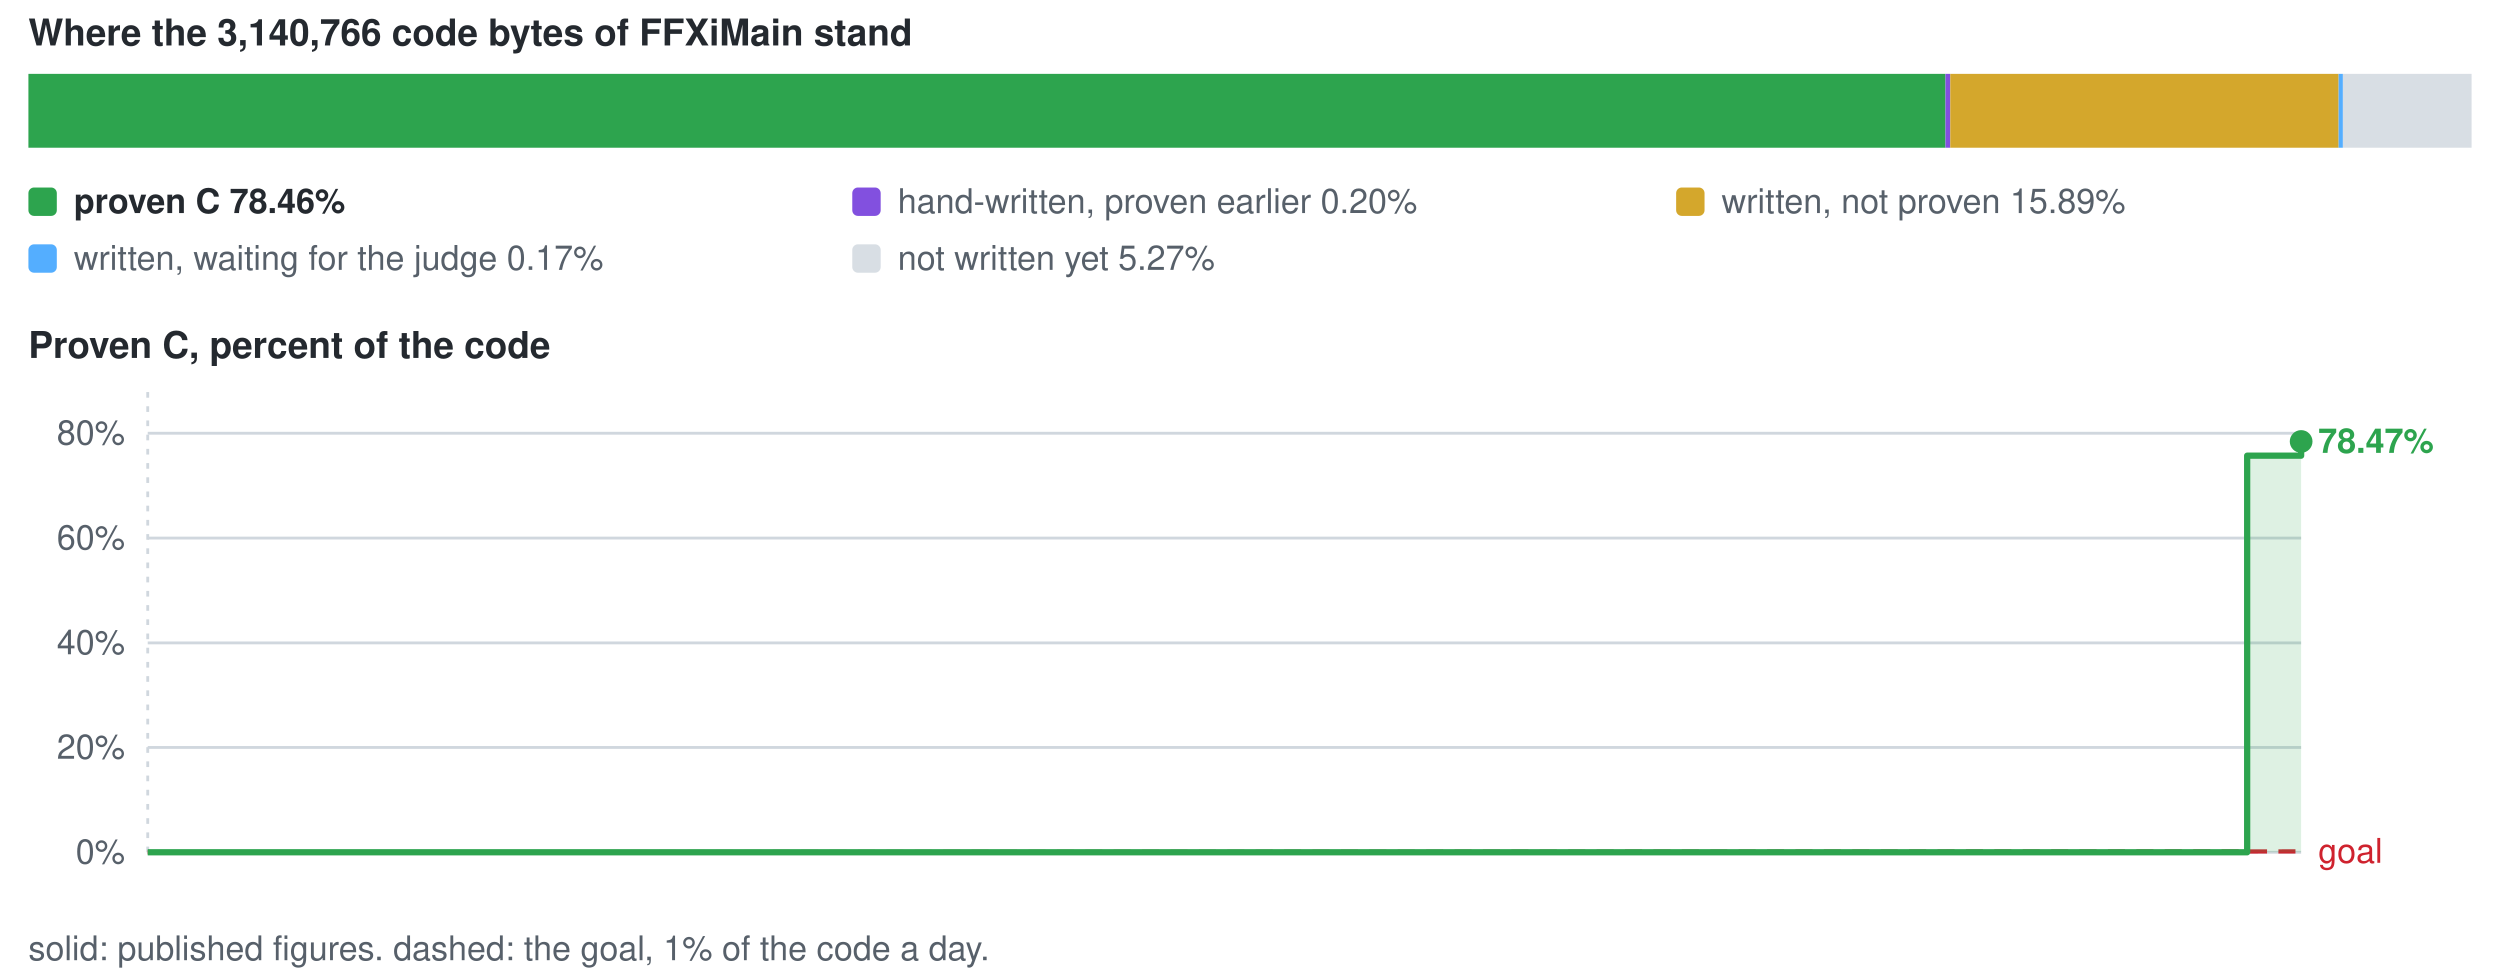
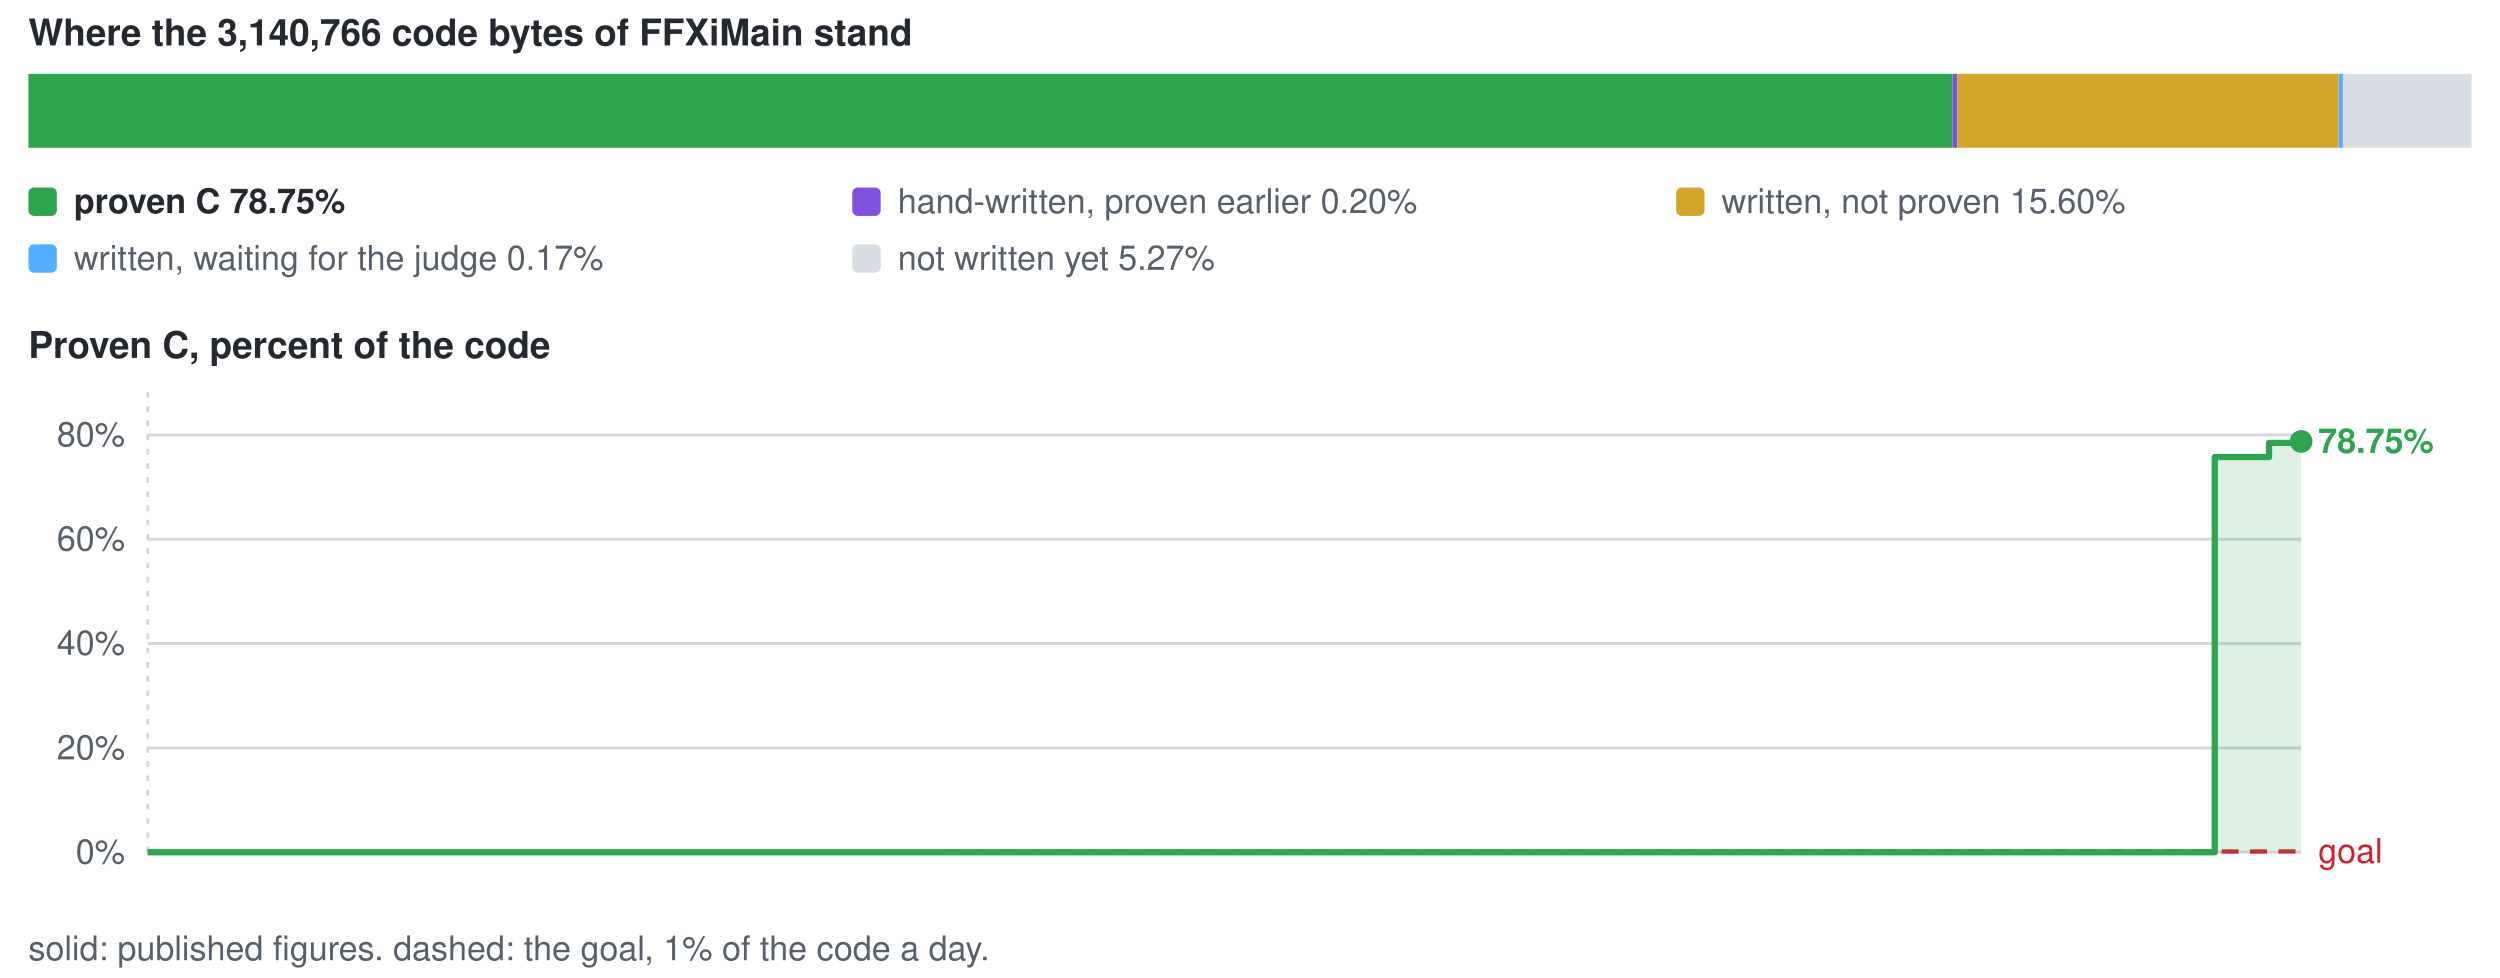
<svg xmlns="http://www.w3.org/2000/svg" viewBox="0 0 880 344" width="880" height="344" role="img" aria-label="conversion progress">
  <style>text{font-family:-apple-system,BlinkMacSystemFont,'Segoe UI',Helvetica,Arial,sans-serif;font-size:12px;fill:#57606a}.s{fill:#24292f;font-weight:600}.b{font-size:13px}</style>
  <text x="10" y="16" class="s b">Where the 3,140,766 code bytes of FFXiMain stand</text>
-   <rect x="10.0" y="26" width="674.8" height="26" fill="#2da44e" />
-   <rect x="684.8" y="26" width="1.7" height="26" fill="#8250df" />
-   <rect x="686.5" y="26" width="136.7" height="26" fill="#d4a72c" />
+   <rect x="10.0" y="26" width="677.3" height="26" fill="#2da44e" />
+   <rect x="687.3" y="26" width="1.7" height="26" fill="#8250df" />
+   <rect x="689.0" y="26" width="134.2" height="26" fill="#d4a72c" />
  <rect x="823.2" y="26" width="1.5" height="26" fill="#54aeff" />
  <rect x="824.7" y="26" width="45.3" height="26" fill="#d8dee4" />
  <rect x="10" y="66" width="10" height="10" rx="2" fill="#2da44e" />
-   <text x="26" y="75" class="s">proven C 78.46%</text>
+   <text x="26" y="75" class="s">proven C 78.75%</text>
  <rect x="300" y="66" width="10" height="10" rx="2" fill="#8250df" />
  <text x="316" y="75">hand-written, proven earlier 0.20%</text>
  <rect x="590" y="66" width="10" height="10" rx="2" fill="#d4a72c" />
-   <text x="606" y="75">written, not proven 15.89%</text>
+   <text x="606" y="75">written, not proven 15.60%</text>
  <rect x="10" y="86" width="10" height="10" rx="2" fill="#54aeff" />
  <text x="26" y="95">written, waiting for the judge 0.17%</text>
  <rect x="300" y="86" width="10" height="10" rx="2" fill="#d8dee4" />
  <text x="316" y="95">not written yet 5.27%</text>
  <text x="10" y="126" class="s b">Proven C, percent of the code</text>
  <line x1="52" y1="300.0" x2="810" y2="300.0" stroke="#d0d7de" stroke-width="1" />
  <text x="44" y="304.0" text-anchor="end">0%</text>
-   <line x1="52" y1="263.1" x2="810" y2="263.1" stroke="#d0d7de" stroke-width="1" />
-   <text x="44" y="267.1" text-anchor="end">20%</text>
-   <line x1="52" y1="226.3" x2="810" y2="226.3" stroke="#d0d7de" stroke-width="1" />
-   <text x="44" y="230.3" text-anchor="end">40%</text>
-   <line x1="52" y1="189.4" x2="810" y2="189.4" stroke="#d0d7de" stroke-width="1" />
-   <text x="44" y="193.4" text-anchor="end">60%</text>
-   <line x1="52" y1="152.5" x2="810" y2="152.5" stroke="#d0d7de" stroke-width="1" />
-   <text x="44" y="156.5" text-anchor="end">80%</text>
+   <line x1="52" y1="263.3" x2="810" y2="263.3" stroke="#d0d7de" stroke-width="1" />
+   <text x="44" y="267.3" text-anchor="end">20%</text>
+   <line x1="52" y1="226.5" x2="810" y2="226.5" stroke="#d0d7de" stroke-width="1" />
+   <text x="44" y="230.5" text-anchor="end">40%</text>
+   <line x1="52" y1="189.8" x2="810" y2="189.8" stroke="#d0d7de" stroke-width="1" />
+   <text x="44" y="193.8" text-anchor="end">60%</text>
+   <line x1="52" y1="153.1" x2="810" y2="153.1" stroke="#d0d7de" stroke-width="1" />
+   <text x="44" y="157.1" text-anchor="end">80%</text>
  <line x1="52.0" y1="138" x2="52.0" y2="300" stroke="#d0d7de" stroke-width="1" stroke-dasharray="2 3" />
  <line x1="52.0" y1="300.0" x2="810.0" y2="299.7" stroke="#cf222e" stroke-width="1.5" stroke-dasharray="6 4" />
  <text x="816.0" y="303.7" style="fill:#cf222e">goal</text>
-   <path d="M52.0 300.0 H791.0 V160.4 H810.0 V155.4 V300.0 H52.0 Z" fill="#2da44e" fill-opacity="0.16" />
-   <path d="M52.0 300.0 H791.0 V160.4 H810.0 V155.4" fill="none" stroke="#2da44e" stroke-width="2.2" stroke-linejoin="round" />
+   <path d="M52.0 300.0 H779.6 V160.9 H798.7 V155.9 H810.0 V155.4 V300.0 H52.0 Z" fill="#2da44e" fill-opacity="0.16" />
+   <path d="M52.0 300.0 H779.6 V160.9 H798.7 V155.9 H810.0 V155.4" fill="none" stroke="#2da44e" stroke-width="2.2" stroke-linejoin="round" />
  <circle cx="810.0" cy="155.4" r="4" fill="#2da44e" />
-   <text x="816.0" y="159.4" class="s" style="fill:#2da44e">78.47%</text>
+   <text x="816.0" y="159.4" class="s" style="fill:#2da44e">78.75%</text>
  <text x="10" y="338">solid: published figures. dashed: the goal, 1% of the code a day.</text>
</svg>
